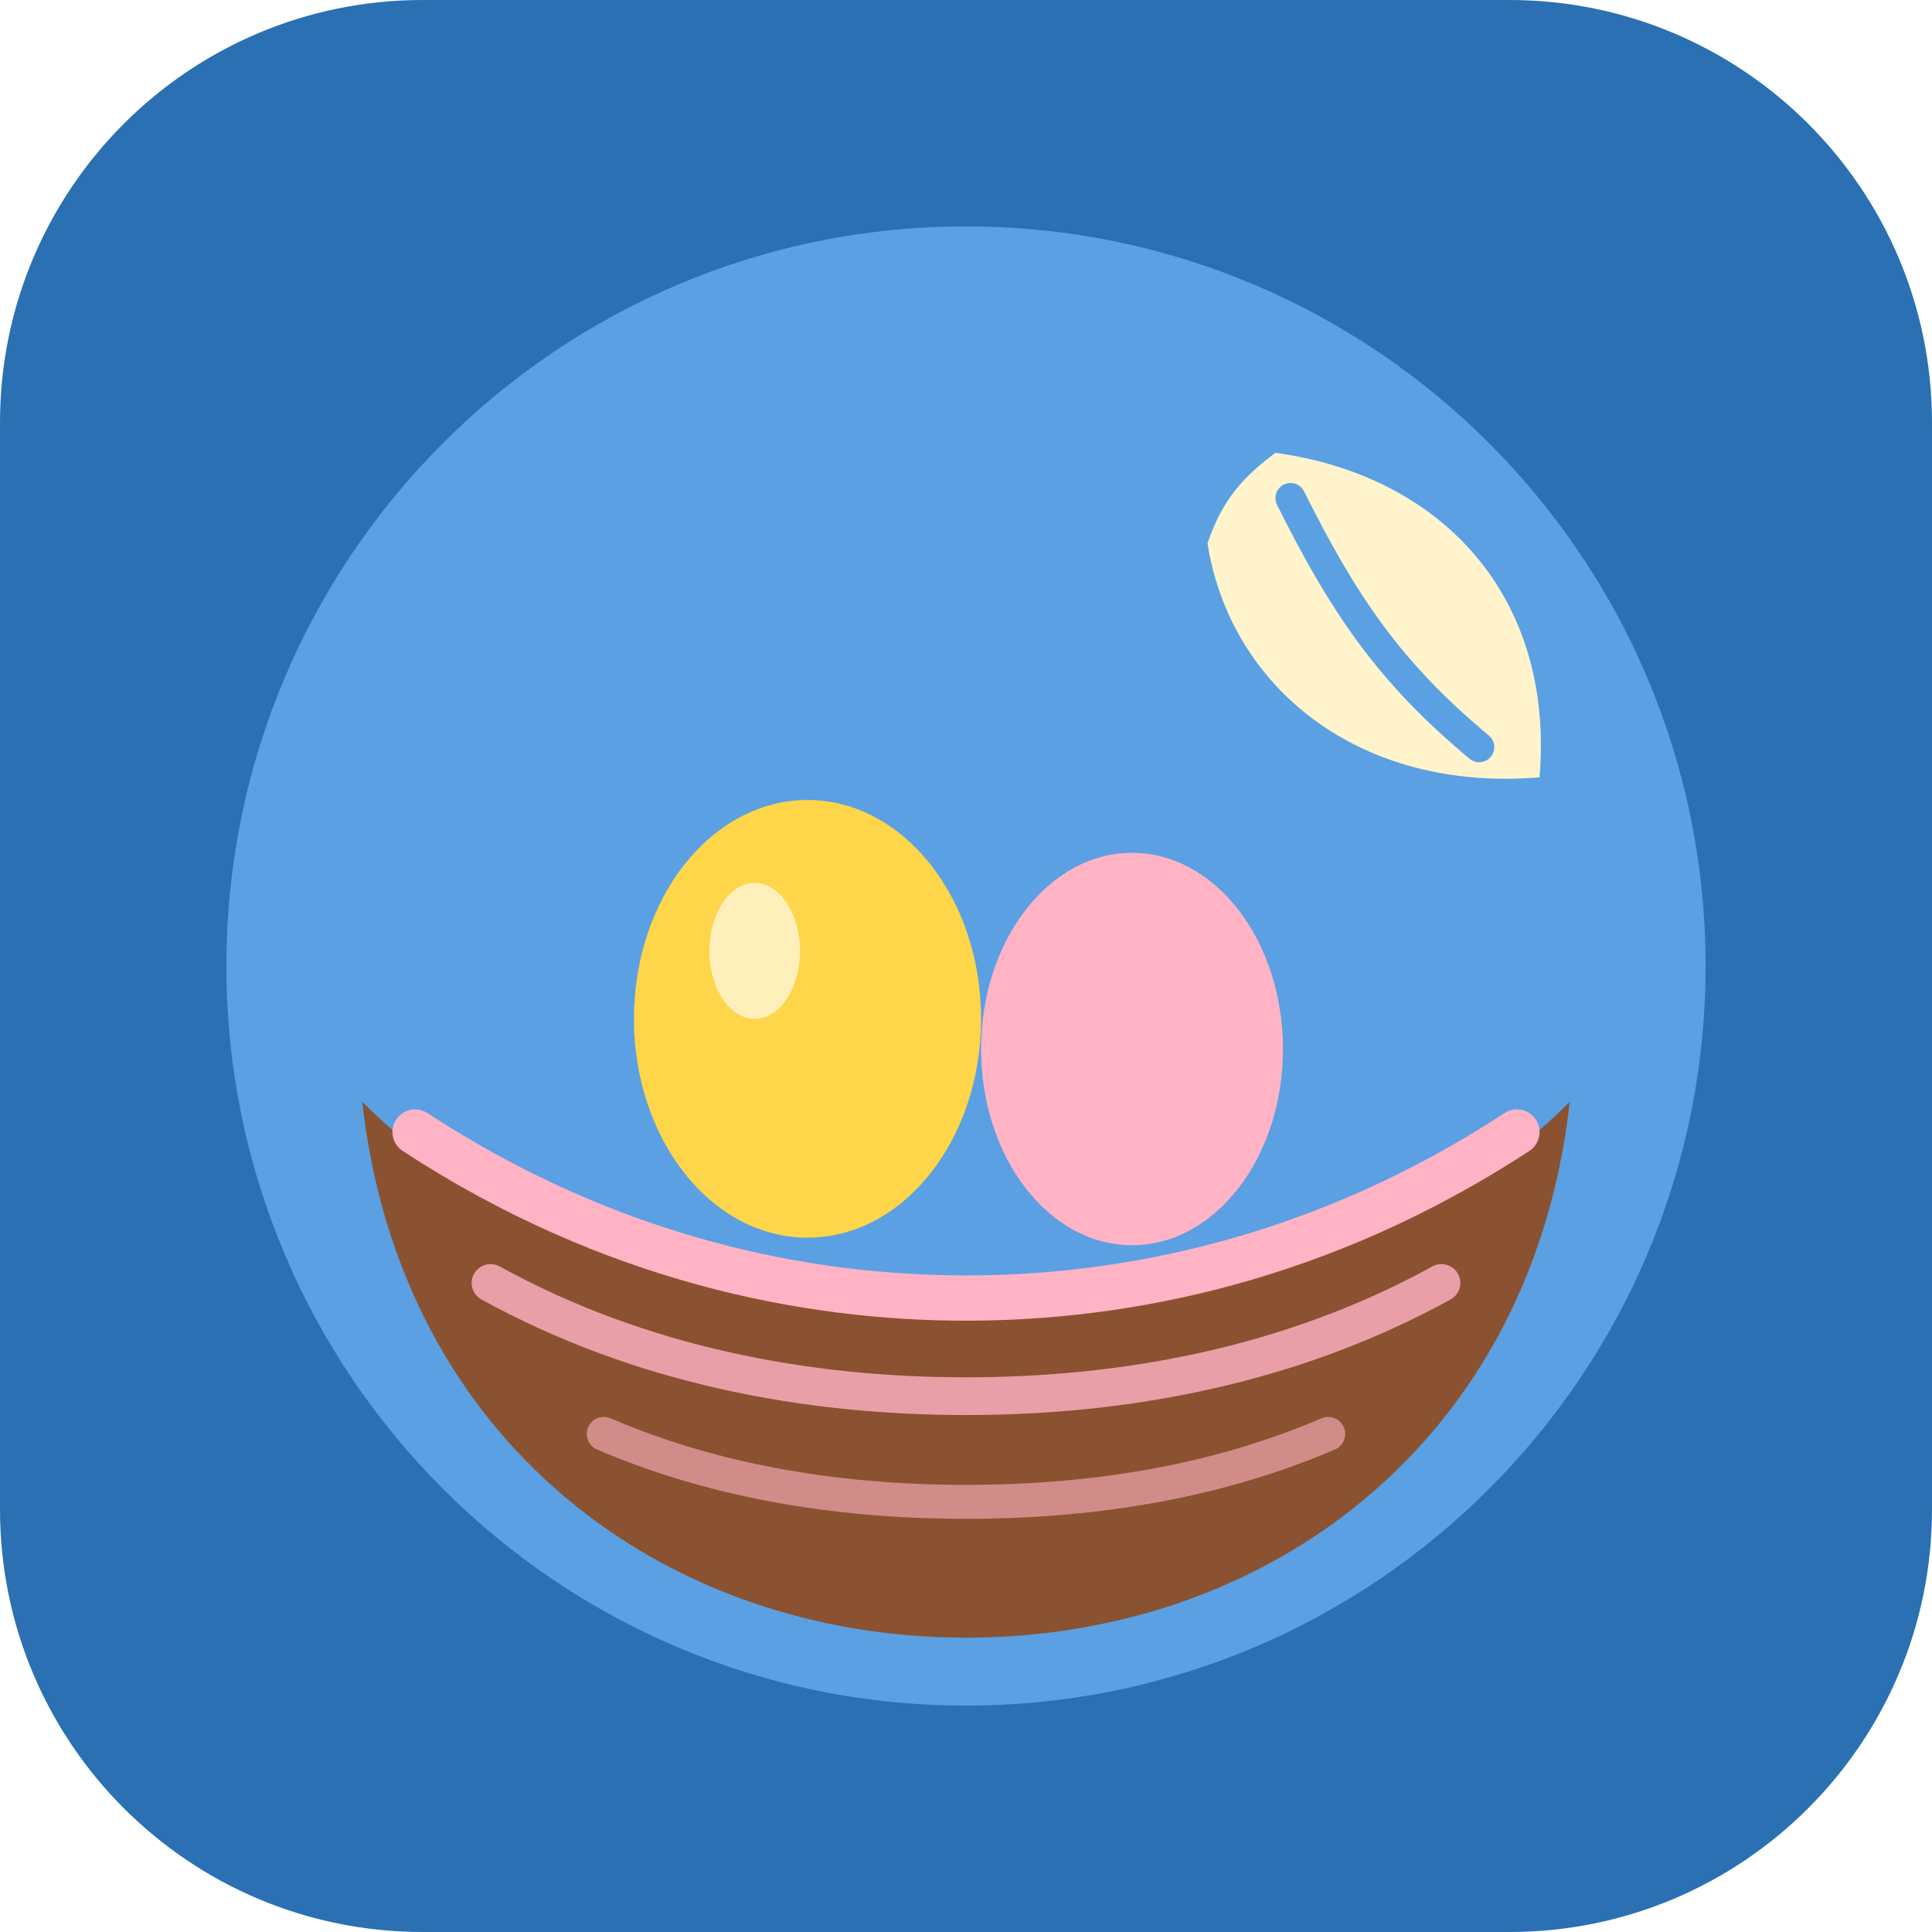
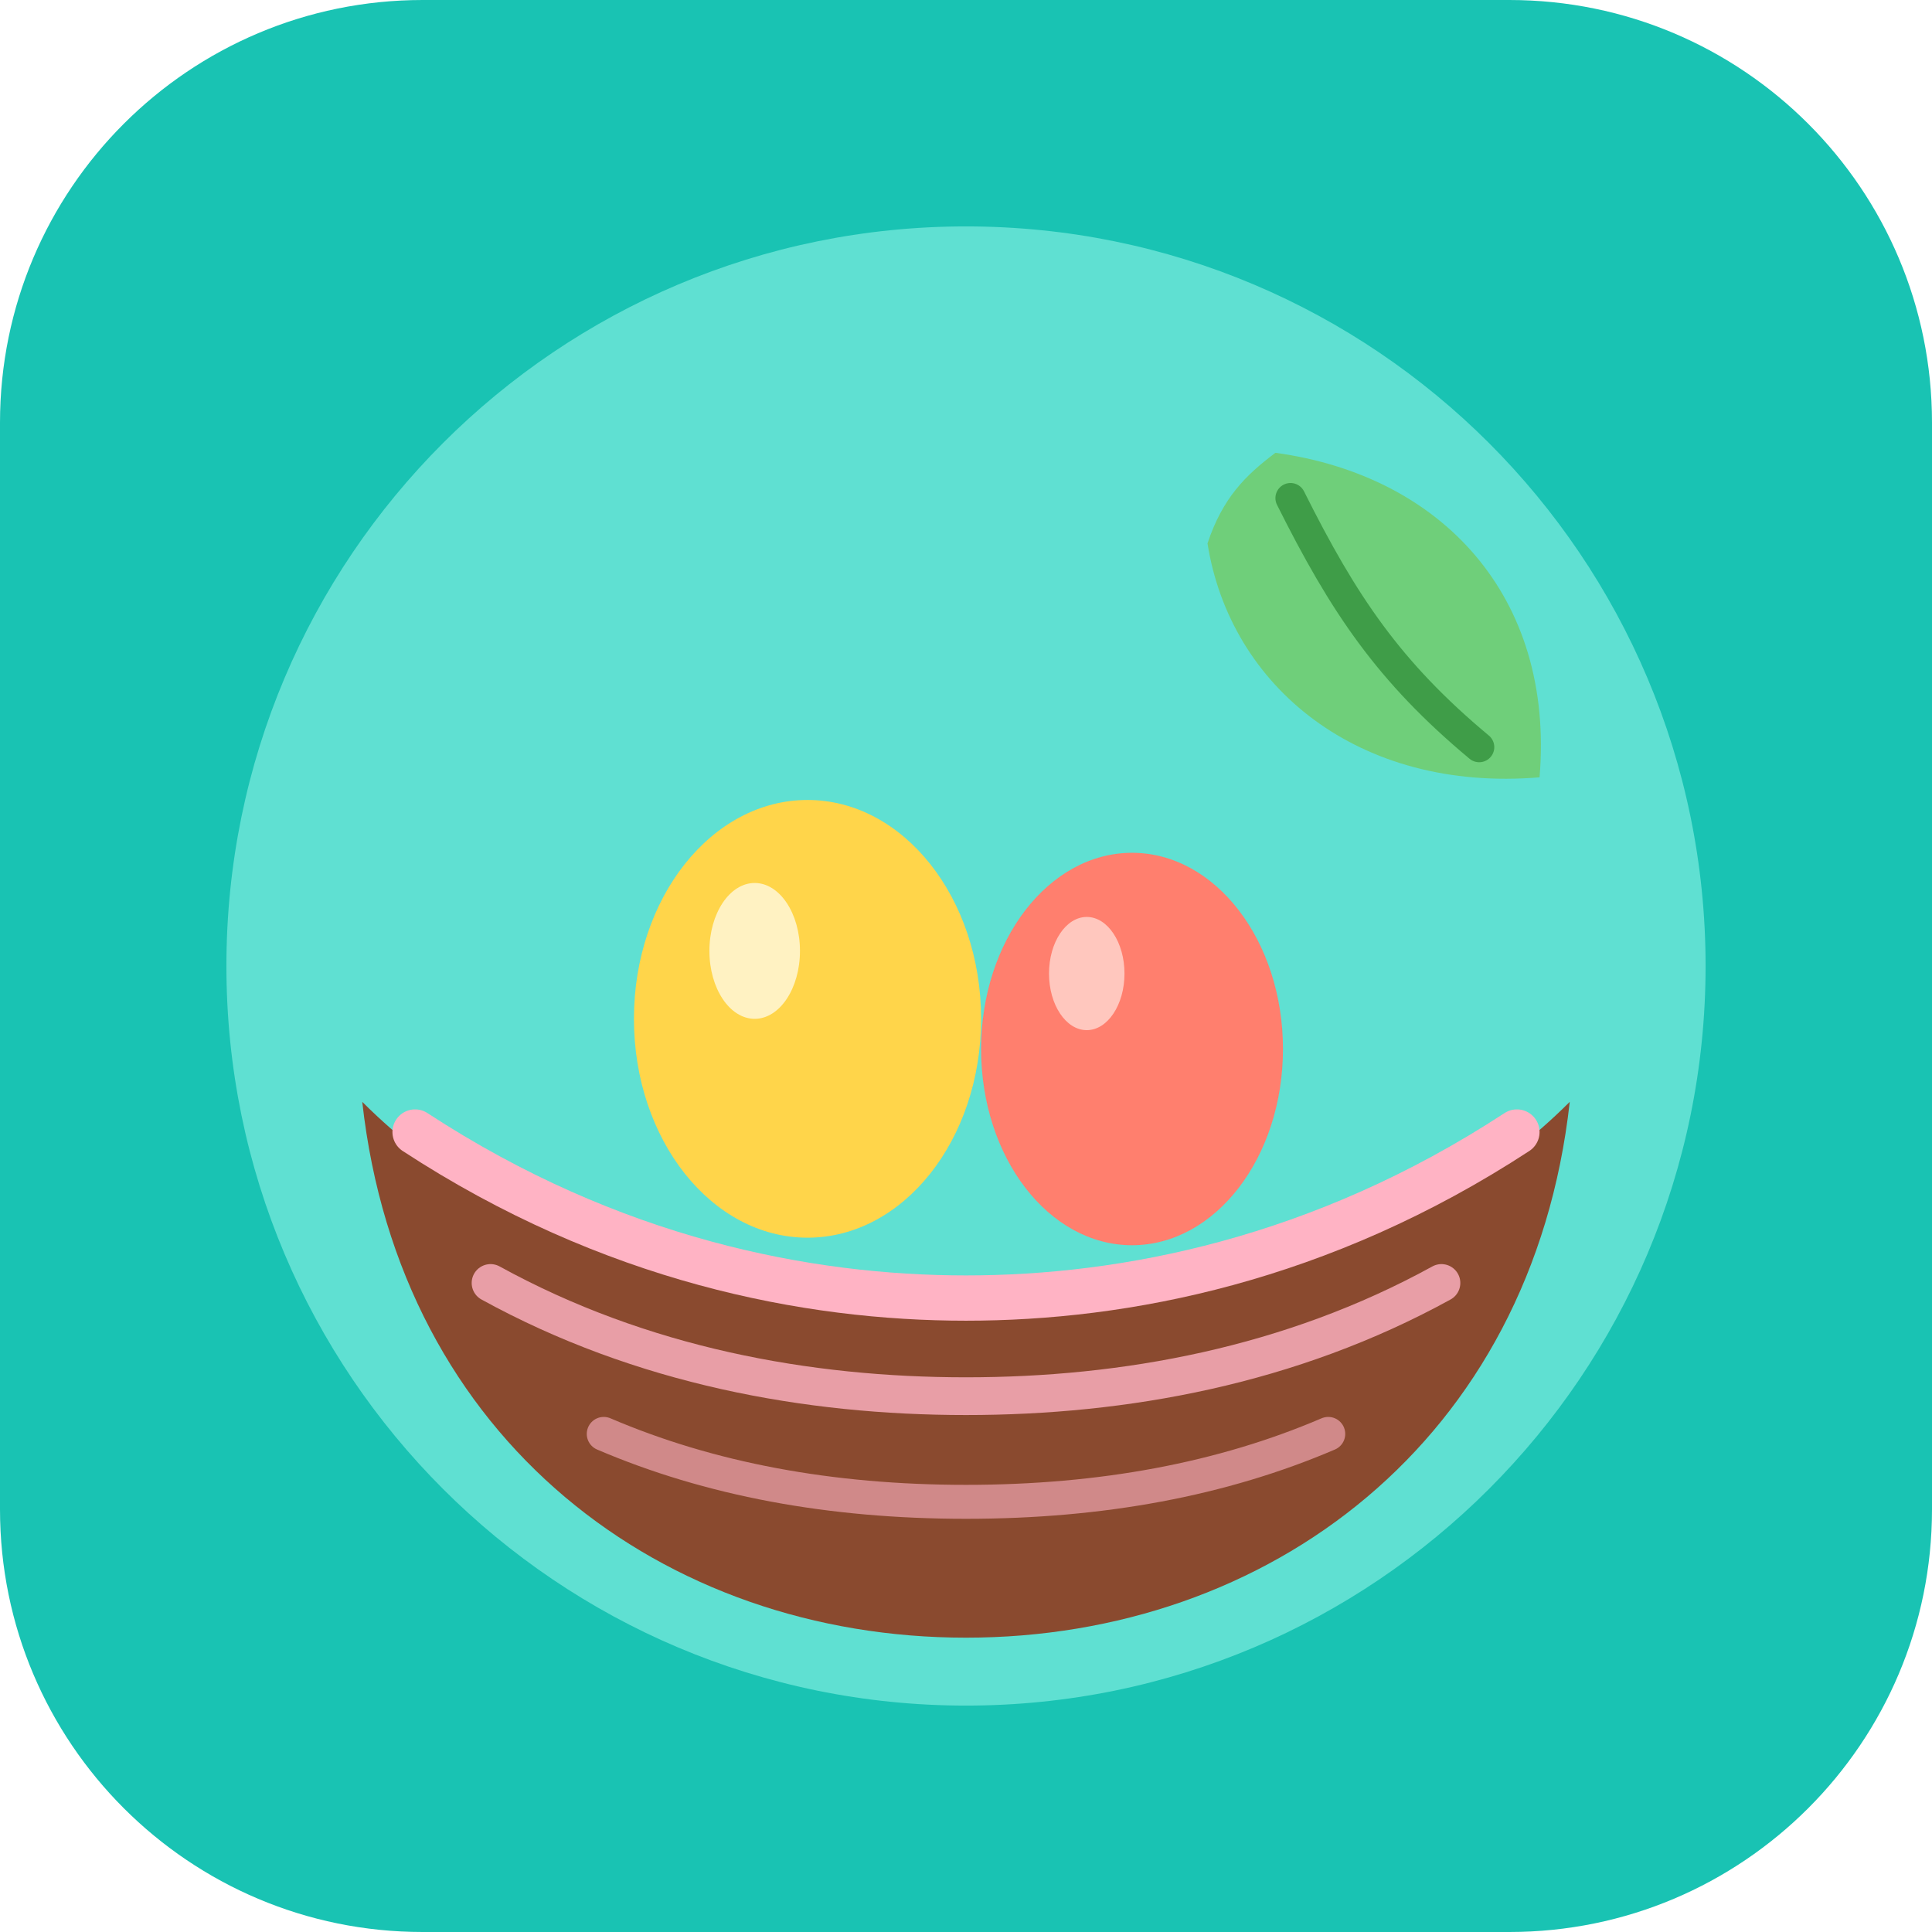
<svg xmlns="http://www.w3.org/2000/svg" viewBox="0 0 512 512" role="img" aria-label="Nest Quest">
-   <rect width="512" height="512" rx="112" fill="#2a70b3" />
-   <circle cx="256" cy="256" r="196" fill="#5aa0e3" />
-   <path d="M338 120c44 6 74 38 70 86-48 4-82-24-88-62 4-12 10-18 18-24z" fill="#fff4cc" />
-   <path d="M342 132c14 28 26 46 50 66" fill="none" stroke="#5aa0e3" stroke-width="8" stroke-linecap="round" />
+   <rect width="512" height="512" rx="112" fill="#19c3b3" />
+   <circle cx="256" cy="256" r="196" fill="#5fe0d2" />
+   <path d="M338 120c44 6 74 38 70 86-48 4-82-24-88-62 4-12 10-18 18-24z" fill="#6fcf7a" />
+   <path d="M342 132c14 28 26 46 50 66" fill="none" stroke="#3f9d48" stroke-width="8" stroke-linecap="round" />
  <ellipse cx="214" cy="270" rx="46" ry="58" fill="#ffd54a" />
-   <ellipse cx="300" cy="278" rx="40" ry="52" fill="#ffb3c4" />
-   <ellipse cx="200" cy="252" rx="12" ry="18" fill="#fff9e0" opacity=".75" />
-   <path d="M96 292c10 90 80 142 160 142s150-52 160-142c-40 40-100 56-160 56S136 332 96 292z" fill="#8a5230" />
+   <ellipse cx="300" cy="278" rx="40" ry="52" fill="#ff7f6e" />
+   <ellipse cx="200" cy="252" rx="12" ry="18" fill="#fff9e0" opacity=".8" />
+   <ellipse cx="288" cy="258" rx="10" ry="15" fill="#ffd9d2" opacity=".8" />
+   <path d="M96 292c10 90 80 142 160 142s150-52 160-142c-40 40-100 56-160 56S136 332 96 292z" fill="#8a4a2f" />
  <path d="M110 300c52 34 104 44 146 44s94-10 146-44" fill="none" stroke="#ffb3c4" stroke-width="12" stroke-linecap="round" />
  <path d="M130 340c40 22 84 30 126 30s86-8 126-30" fill="none" stroke="#ffb3c4" stroke-width="10" stroke-linecap="round" opacity=".8" />
  <path d="M160 380c28 12 60 18 96 18s68-6 96-18" fill="none" stroke="#ffb3c4" stroke-width="9" stroke-linecap="round" opacity=".6" />
</svg>
